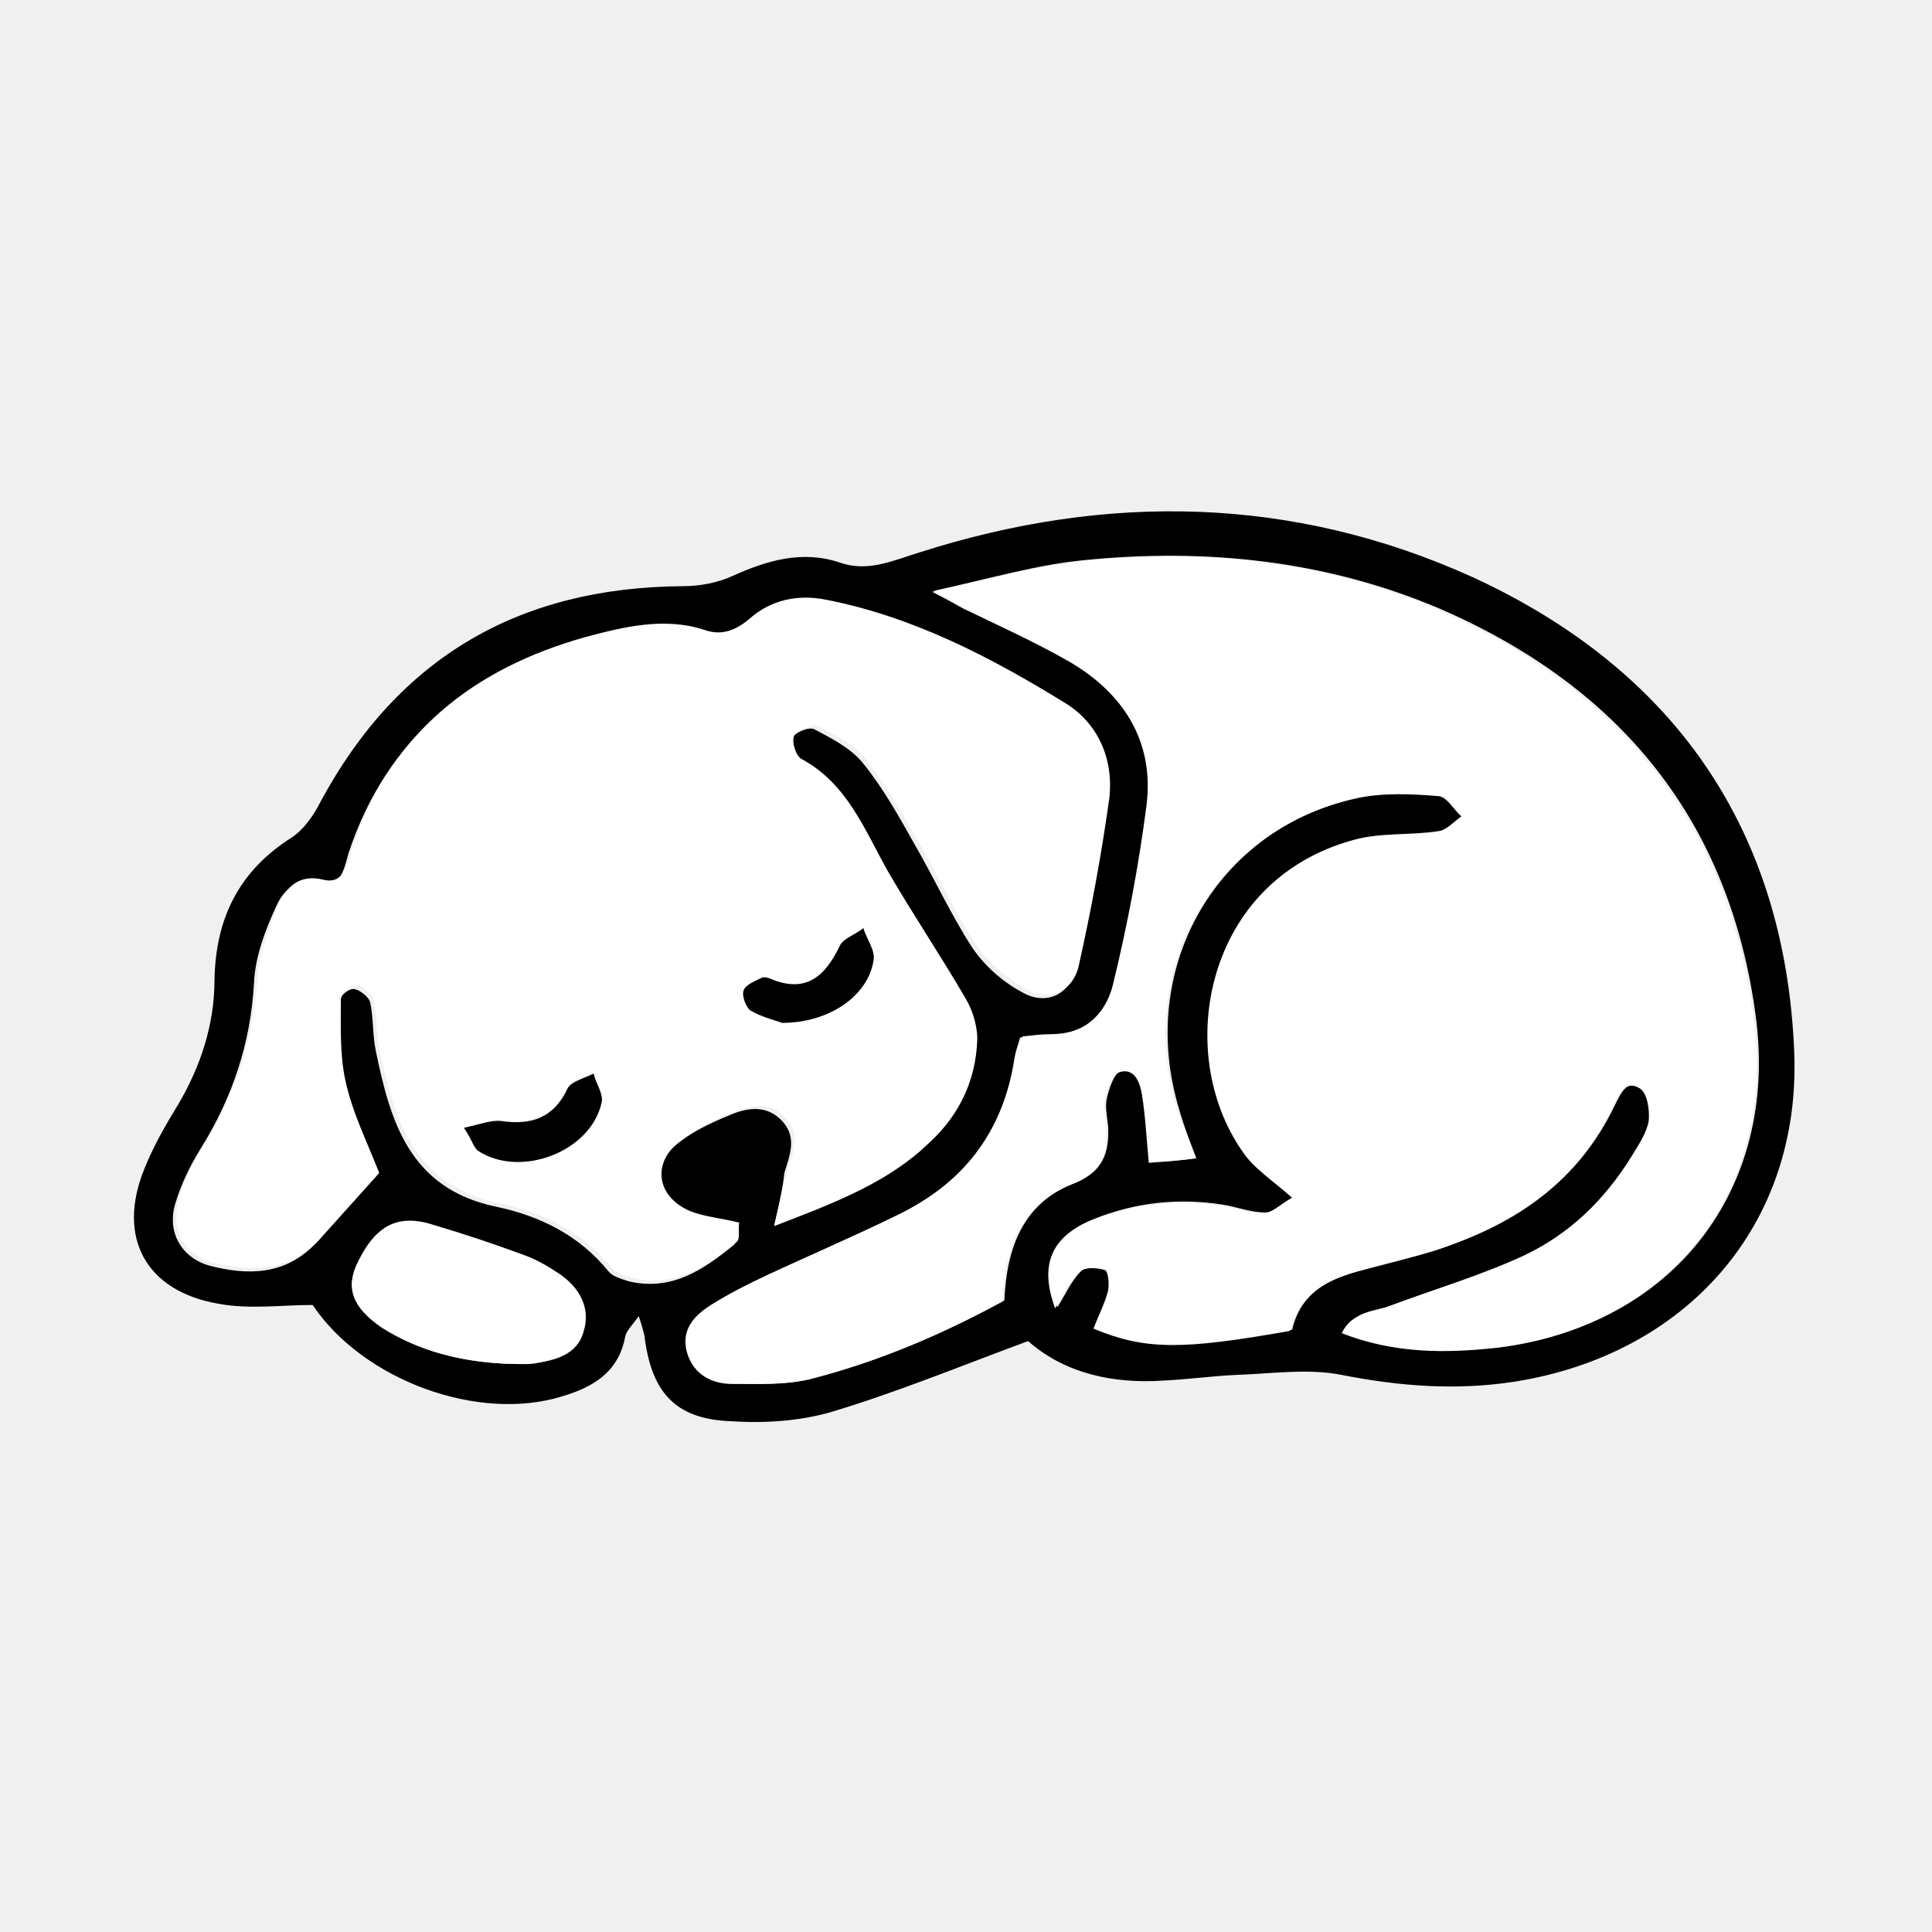
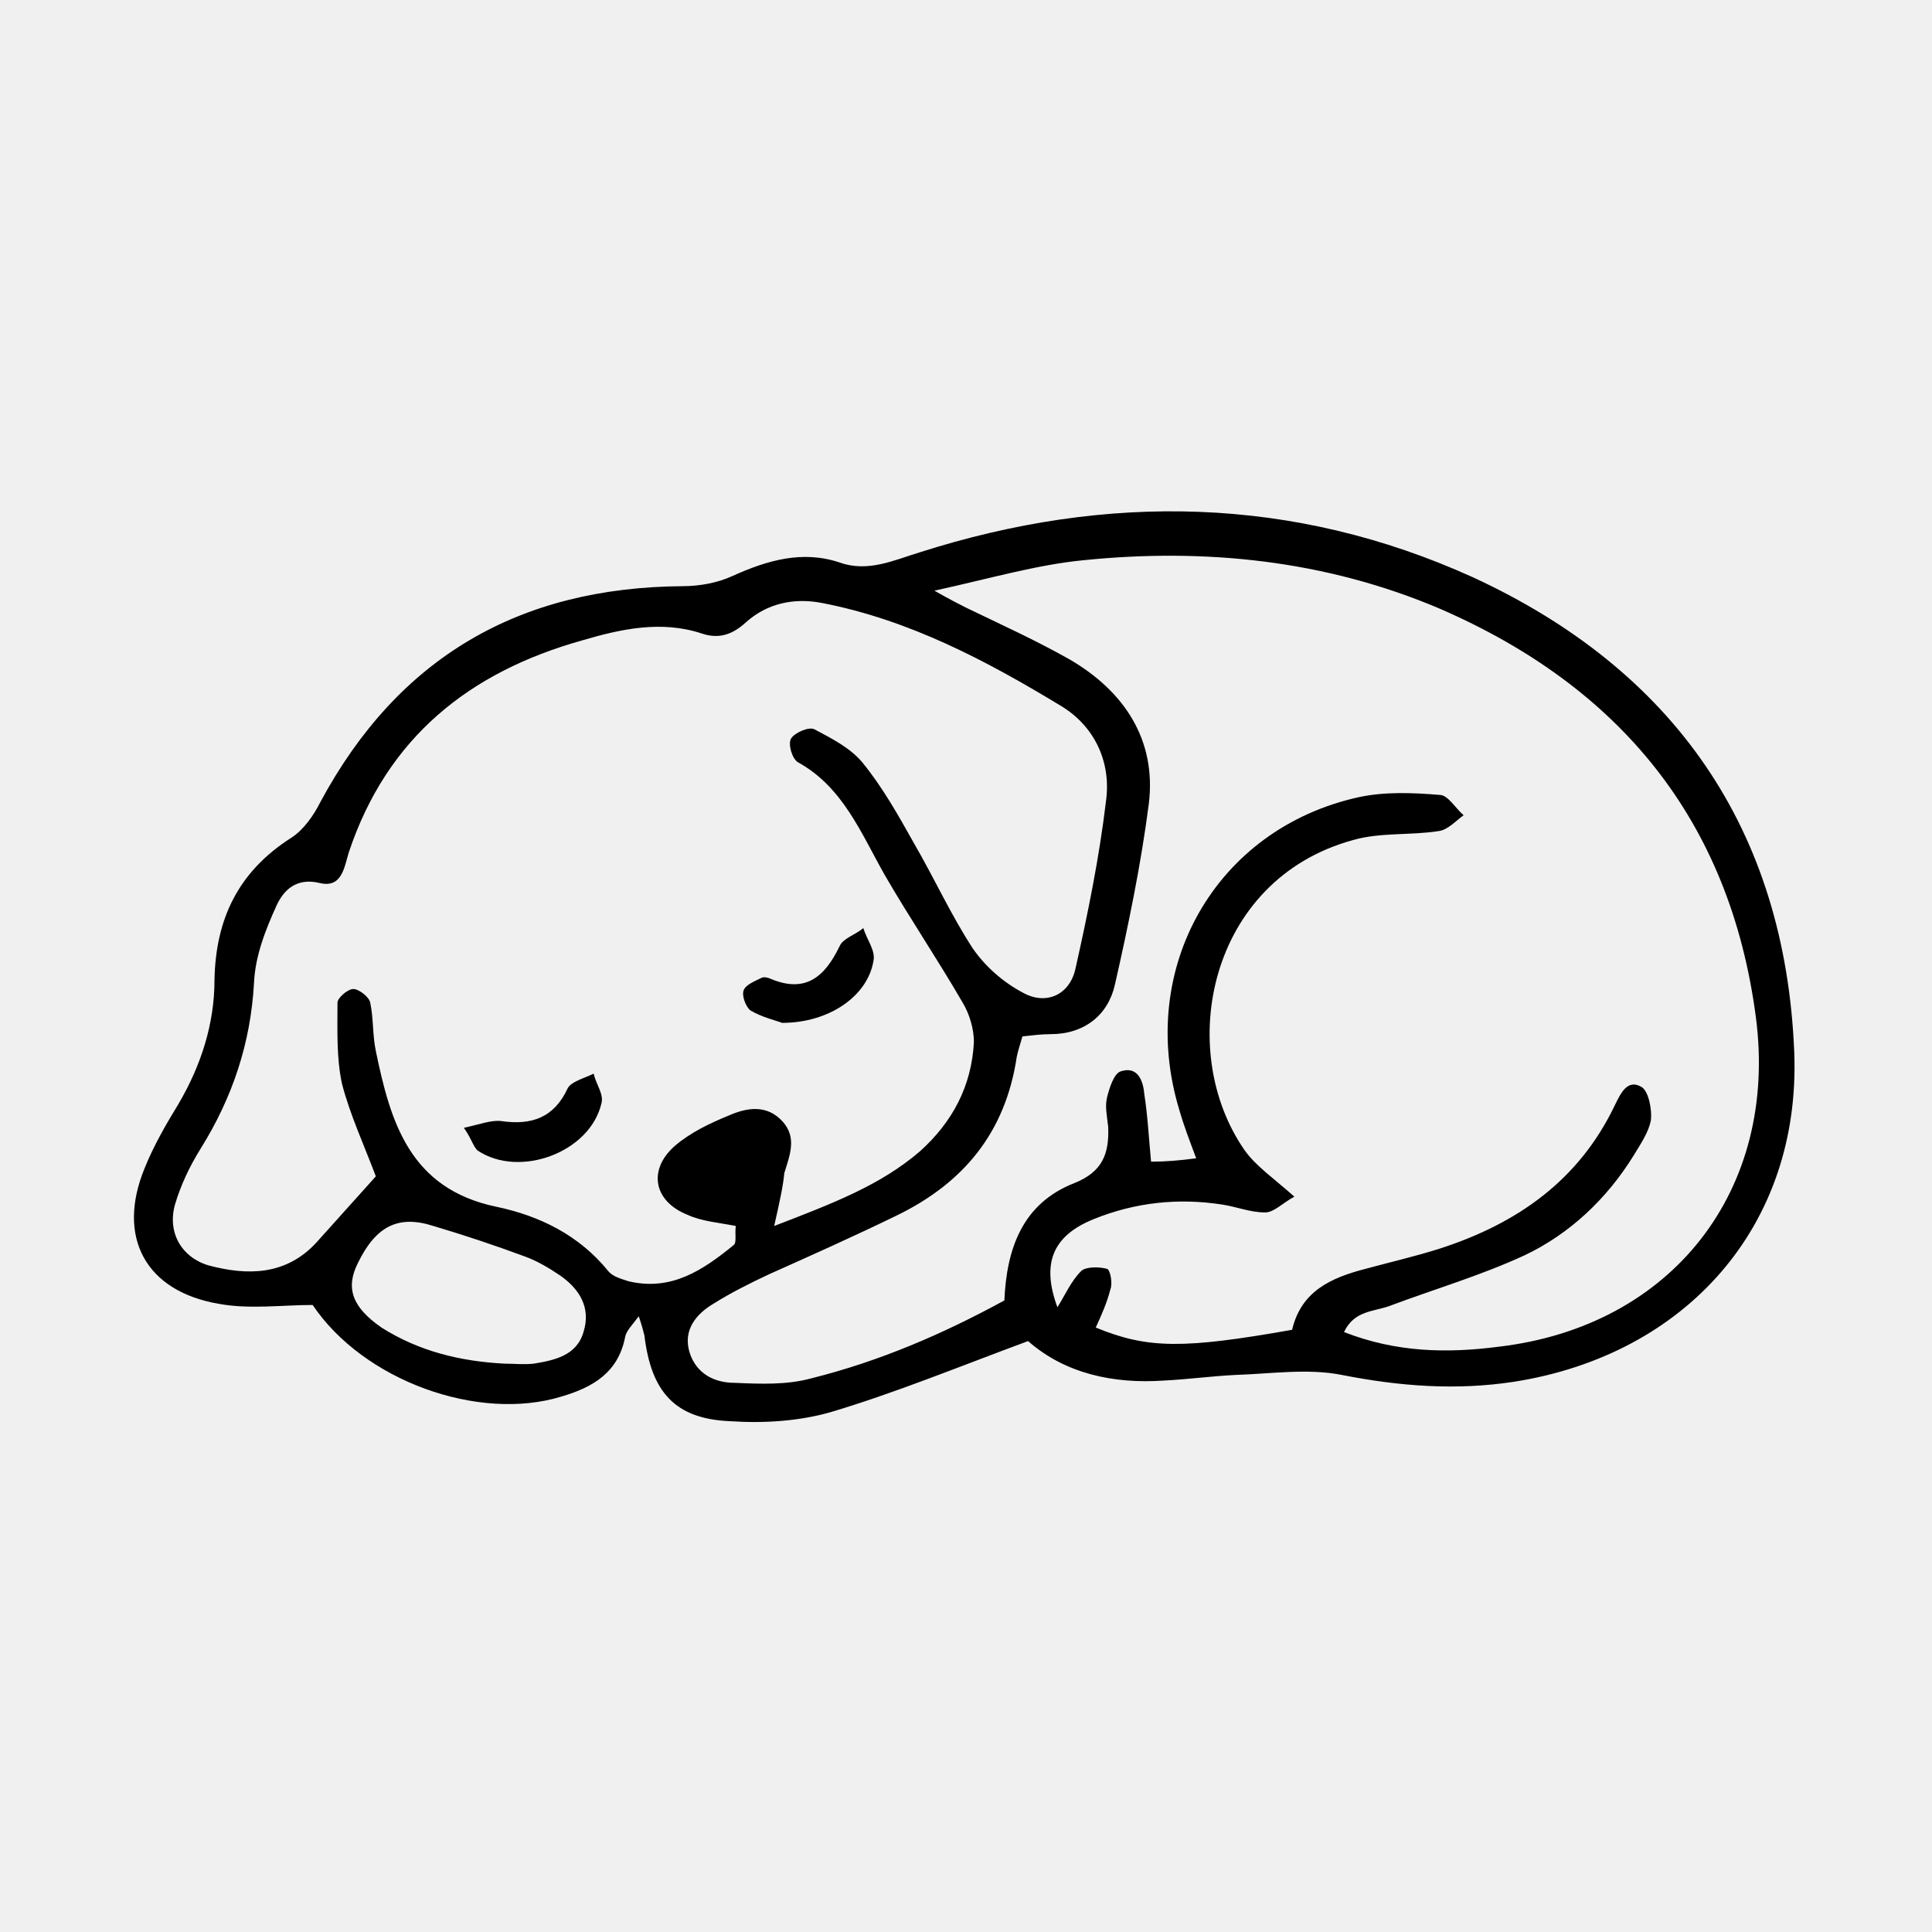
<svg xmlns="http://www.w3.org/2000/svg" viewBox="340.992 4.752 171.216 171.216">
  <g>
    <path d="M432.1,123.6c-6.2,2.3-11.8,4.6-17.5,6.3c-2.8,0.8-5.9,1-8.9,0.8c-4.9-0.2-7-2.6-7.6-7.6c-0.1-0.4-0.2-0.8-0.5-1.7   c-0.6,0.8-1.1,1.3-1.2,1.8c-0.6,3.2-2.9,4.5-5.6,5.3c-7.4,2.3-17.6-1.4-22.1-8.1c-2.7,0-5.6,0.4-8.3-0.1c-6.5-1.1-9.1-5.9-6.6-12   c0.8-2,1.9-3.9,3-5.7c2-3.4,3.2-7.1,3.2-11c0.1-5.4,2.1-9.6,6.8-12.6c1.1-0.7,2-2,2.6-3.2c6.9-12.8,17.6-19,32.1-19.1   c1.5,0,3.1-0.3,4.4-0.9c3.1-1.4,6.2-2.3,9.5-1.2c2.5,0.9,4.8-0.2,7.1-0.9c16.6-5.3,33.1-5,49,2.2c17.8,8.2,27.7,22.3,28.5,42.1   c0.6,15.4-9.6,26.8-24.8,29.2c-5.2,0.8-10.2,0.4-15.3-0.6c-3-0.6-6.3-0.1-9.4,0c-2.1,0.1-4.3,0.4-6.4,0.5   C439.7,127.4,435.4,126.5,432.1,123.6z M447,107.4c-0.6-1.6-1.1-2.9-1.5-4.3c-3.8-12.5,3.2-24.9,15.9-27.7c2.3-0.5,4.8-0.4,7.2-0.2   c0.7,0,1.4,1.2,2.1,1.8c-0.7,0.5-1.4,1.3-2.2,1.4c-2.5,0.4-5.2,0.1-7.6,0.8c-12.8,3.5-15.8,18.6-9.6,27.5c1,1.4,2.6,2.5,4.4,4.1   c-1.1,0.6-1.8,1.4-2.6,1.4c-1.3,0-2.5-0.5-3.8-0.7c-3.9-0.6-7.7-0.2-11.4,1.3c-3.7,1.5-4.6,4-3.2,7.8c0.7-1.1,1.2-2.3,2.1-3.2   c0.4-0.4,1.6-0.4,2.3-0.2c0.3,0.1,0.5,1.3,0.3,1.8c-0.3,1.2-0.8,2.3-1.3,3.4c4.6,1.9,7.8,1.9,17.4,0.2c0.8-3.4,3.4-4.6,6.5-5.4   c2.2-0.6,4.4-1.1,6.6-1.8c6.8-2.2,12.3-6,15.5-12.7c0.5-1,1.1-2.4,2.4-1.6c0.6,0.4,0.9,2,0.8,2.9c-0.2,1.1-0.9,2.1-1.5,3.1   c-2.4,3.9-5.7,7-9.7,8.9c-3.9,1.8-8,3-12,4.5c-1.4,0.5-3.1,0.4-4,2.3c4.6,1.8,9.1,1.9,13.7,1.3c15.4-1.8,24.8-13.9,22.8-29.2   c-2.3-17.5-12.1-29.3-28-36.2c-10.1-4.3-20.8-5.4-31.6-4.3c-4.1,0.4-8.2,1.6-13.2,2.7c1.6,0.9,2.2,1.2,2.8,1.5   c3.1,1.5,6.2,2.9,9.2,4.6c4.8,2.8,7.7,7.1,7,12.8c-0.7,5.4-1.8,10.7-3,16c-0.6,2.7-2.7,4.4-5.7,4.4c-0.8,0-1.6,0.1-2.5,0.2   c-0.2,0.7-0.4,1.3-0.5,1.8c-1,6.7-4.7,11.2-10.7,14.1c-3.7,1.8-7.5,3.5-11.3,5.2c-1.7,0.8-3.3,1.6-4.9,2.6   c-1.5,0.9-2.7,2.3-2.1,4.3c0.6,1.9,2.2,2.7,4,2.7c2.3,0.1,4.6,0.2,6.8-0.4c6-1.5,11.6-3.9,17.1-6.9c0.2-4.6,1.6-8.6,6.2-10.4   c2.5-1,3.1-2.6,3-5c-0.1-0.9-0.3-1.8-0.1-2.6c0.2-0.8,0.6-2.1,1.2-2.3c1.5-0.5,2,0.8,2.1,2c0.3,1.9,0.4,3.9,0.6,6   C444.3,107.7,445.5,107.6,447,107.4z M409.6,113.4c5.2-2,9.4-3.6,12.9-6.6c2.9-2.6,4.6-5.8,4.8-9.7c0-1.2-0.4-2.5-1-3.5   c-2.2-3.8-4.7-7.5-6.9-11.3c-2.1-3.7-3.7-7.8-7.7-10c-0.5-0.3-0.9-1.6-0.6-2.1c0.3-0.5,1.6-1.1,2.1-0.8c1.5,0.8,3.1,1.6,4.2,2.9   c1.8,2.2,3.2,4.7,4.6,7.2c1.8,3.1,3.3,6.4,5.2,9.3c1.1,1.6,2.7,3,4.4,3.9c2.1,1.2,4.2,0.2,4.7-2.1c1.1-4.9,2.1-9.8,2.7-14.8   c0.5-3.5-1-6.7-4-8.5c-6.6-4-13.4-7.6-21.1-9.1c-2.5-0.5-4.9,0-6.8,1.7c-1.2,1.1-2.4,1.5-3.9,1c-3.6-1.2-7.2-0.4-10.6,0.6   c-10,2.8-17.3,8.6-20.7,18.8c-0.4,1.3-0.6,3.2-2.6,2.7c-2.1-0.5-3.2,0.7-3.8,2c-1,2.2-1.9,4.5-2,6.9c-0.3,5.3-1.9,10.1-4.7,14.6   c-1,1.6-1.8,3.3-2.3,5c-0.7,2.5,0.6,4.7,3,5.4c3.4,0.9,6.8,0.9,9.5-2c1.8-2,3.6-4,5.3-5.9c-1.1-2.9-2.3-5.5-3-8.2   c-0.5-2.3-0.4-4.8-0.4-7.2c0-0.4,0.9-1.2,1.4-1.2c0.5,0,1.4,0.7,1.5,1.2c0.3,1.4,0.2,2.9,0.5,4.3c1.3,6.3,3,12.2,10.7,13.8   c3.8,0.8,7.3,2.5,9.9,5.7c0.4,0.5,1.2,0.7,1.8,0.9c3.8,0.9,6.6-1,9.3-3.2c0.3-0.2,0.1-1,0.2-1.7c-1.5-0.3-3-0.4-4.3-1   c-3-1.2-3.5-4-1.1-6.1c1.4-1.2,3.1-2,4.8-2.7c1.6-0.7,3.4-1,4.8,0.6c1.2,1.4,0.6,2.9,0.1,4.5C410.4,109.8,410.1,111.2,409.6,113.4z    M385.7,125.6c0.9,0,1.7,0.1,2.6,0c1.8-0.3,3.8-0.7,4.4-2.8c0.7-2.2-0.4-3.9-2.2-5.1c-0.9-0.6-1.9-1.2-3-1.6   c-2.7-1-5.4-1.9-8.1-2.7c-3.1-1-5.1,0-6.7,3.3c-1.1,2.2-0.5,3.9,2.1,5.7C378.1,124.5,381.8,125.4,385.7,125.6z" fill="rgb(0, 0, 0)" />
-     <path d="M447,107.4c-1.5,0.2-2.7,0.3-4.2,0.4c-0.2-2.1-0.3-4.1-0.6-6c-0.2-1.2-0.7-2.5-2.1-2c-0.6,0.2-1,1.5-1.2,2.3   c-0.2,0.8,0.1,1.7,0.1,2.6c0.2,2.4-0.4,4-3,5c-4.6,1.8-6,5.8-6.2,10.4c-5.5,3-11.2,5.4-17.1,6.9c-2.2,0.5-4.5,0.4-6.8,0.4   c-1.8,0-3.4-0.8-4-2.7c-0.6-2,0.5-3.3,2.1-4.3c1.6-1,3.2-1.8,4.9-2.6c3.8-1.8,7.6-3.4,11.3-5.2c6-2.8,9.7-7.4,10.7-14.1   c0.1-0.6,0.3-1.1,0.5-1.8c0.8-0.1,1.6-0.2,2.5-0.2c3,0,5-1.7,5.7-4.4c1.3-5.3,2.3-10.6,3-16c0.7-5.7-2.1-10-7-12.8   c-3-1.7-6.1-3.1-9.2-4.6c-0.6-0.3-1.2-0.7-2.8-1.5c5.1-1.1,9.1-2.3,13.2-2.7c10.8-1.1,21.5-0.1,31.6,4.3   c15.9,6.9,25.7,18.7,28,36.2c2,15.3-7.5,27.4-22.8,29.2c-4.6,0.5-9.1,0.5-13.7-1.3c0.9-1.9,2.6-1.7,4-2.3c4-1.5,8.1-2.7,12-4.5   c4.1-1.9,7.3-5,9.7-8.9c0.6-1,1.3-2,1.5-3.1c0.1-0.9-0.1-2.5-0.8-2.9c-1.3-0.8-1.9,0.6-2.4,1.6c-3.2,6.7-8.7,10.4-15.5,12.7   c-2.2,0.7-4.4,1.2-6.6,1.8c-3.1,0.8-5.7,2-6.5,5.4c-9.6,1.7-12.8,1.7-17.4-0.2c0.4-1.1,1-2.2,1.3-3.4c0.1-0.6,0-1.7-0.3-1.8   c-0.7-0.2-1.8-0.3-2.3,0.2c-0.9,0.8-1.4,2-2.1,3.2c-1.4-3.8-0.4-6.3,3.2-7.8c3.6-1.4,7.5-1.9,11.4-1.3c1.3,0.2,2.5,0.7,3.8,0.7   c0.8,0,1.5-0.8,2.6-1.4c-1.8-1.6-3.4-2.6-4.4-4.1c-6.2-8.9-3.2-24,9.6-27.5c2.4-0.7,5.1-0.4,7.6-0.8c0.8-0.1,1.5-0.9,2.2-1.4   c-0.7-0.6-1.3-1.8-2.1-1.8c-2.4-0.2-4.9-0.3-7.2,0.2c-12.7,2.8-19.7,15.2-15.9,27.7C445.8,104.5,446.4,105.8,447,107.4z" fill="rgb(255, 255, 255)" />
-     <path d="M409.6,113.4c0.5-2.2,0.8-3.6,1.2-5c0.5-1.5,1.1-3.1-0.1-4.5c-1.4-1.6-3.2-1.2-4.8-0.6   c-1.7,0.7-3.4,1.5-4.8,2.7c-2.4,2-1.8,4.9,1.1,6.1c1.3,0.5,2.7,0.6,4.3,1c-0.1,0.6,0.1,1.4-0.2,1.7c-2.7,2.2-5.5,4.1-9.3,3.2   c-0.7-0.2-1.4-0.4-1.8-0.9c-2.6-3.2-6.1-4.9-9.9-5.7c-7.7-1.6-9.4-7.5-10.7-13.8c-0.3-1.4-0.2-2.9-0.5-4.3c-0.1-0.5-1-1.2-1.5-1.2   c-0.5,0-1.4,0.8-1.4,1.2c0,2.4-0.1,4.9,0.4,7.2c0.6,2.8,1.9,5.4,3,8.2c-1.7,1.9-3.5,3.9-5.3,5.9c-2.7,2.9-6.1,2.9-9.5,2   c-2.5-0.7-3.7-2.8-3-5.4c0.5-1.8,1.3-3.5,2.3-5c2.8-4.5,4.3-9.3,4.7-14.6c0.1-2.3,1.1-4.7,2-6.9c0.6-1.3,1.7-2.5,3.8-2   c1.9,0.5,2.2-1.4,2.6-2.7c3.3-10.2,10.7-16,20.7-18.8c3.4-0.9,7-1.8,10.6-0.6c1.5,0.5,2.7,0,3.9-1c1.9-1.7,4.3-2.2,6.8-1.7   c7.7,1.5,14.6,5.1,21.1,9.1c3,1.8,4.4,5,4,8.5c-0.7,5-1.6,9.9-2.7,14.8c-0.5,2.3-2.6,3.3-4.7,2.1c-1.7-1-3.3-2.3-4.4-3.9   c-2-3-3.4-6.3-5.2-9.3c-1.4-2.5-2.9-5-4.6-7.2c-1-1.3-2.7-2.1-4.2-2.9c-0.5-0.2-1.8,0.3-2.1,0.8c-0.3,0.5,0.1,1.8,0.6,2.1   c4.1,2.2,5.6,6.3,7.7,10c2.2,3.8,4.7,7.5,6.9,11.3c0.6,1,1,2.4,1,3.5c-0.1,3.9-1.8,7.2-4.8,9.7C419,109.8,414.8,111.4,409.6,113.4z    M410.3,95.4c4.2-0.1,7.7-2.4,8.1-5.4c0.1-0.9-0.6-1.9-0.9-2.9c-0.7,0.5-1.8,0.9-2.1,1.6c-1.3,2.7-3,4.1-6.1,2.9   c-0.3-0.1-0.6-0.2-0.8-0.1c-0.6,0.3-1.4,0.6-1.6,1.1c-0.2,0.5,0.2,1.5,0.6,1.8C408.5,94.9,409.7,95.2,410.3,95.4z M382.1,104.7   c0.6,1,0.8,1.7,1.2,1.9c3.7,2.5,10,0.2,11-4.2c0.2-0.8-0.4-1.7-0.7-2.6c-0.8,0.4-2,0.6-2.3,1.3c-1.3,2.6-3.2,3.3-5.9,2.9   C384.5,103.9,383.5,104.4,382.1,104.7z" fill="rgb(255, 255, 255)" />
-     <path d="M385.7,125.6c-3.9-0.2-7.6-1.1-10.9-3.3c-2.6-1.8-3.2-3.5-2.1-5.7c1.6-3.3,3.6-4.3,6.7-3.3   c2.7,0.8,5.4,1.7,8.1,2.7c1.1,0.4,2.1,1,3,1.6c1.8,1.2,2.8,2.9,2.2,5.1c-0.6,2.1-2.5,2.5-4.4,2.8   C387.4,125.7,386.5,125.6,385.7,125.6z" fill="rgb(255, 255, 255)" />
+     <path d="M447,107.4c-1.5,0.2-2.7,0.3-4.2,0.4c-0.2-2.1-0.3-4.1-0.6-6c-0.2-1.2-0.7-2.5-2.1-2c-0.6,0.2-1,1.5-1.2,2.3   c-0.2,0.8,0.1,1.7,0.1,2.6c0.2,2.4-0.4,4-3,5c-4.6,1.8-6,5.8-6.2,10.4c-5.5,3-11.2,5.4-17.1,6.9c-2.2,0.5-4.5,0.4-6.8,0.4   c-1.8,0-3.4-0.8-4-2.7c-0.6-2,0.5-3.3,2.1-4.3c1.6-1,3.2-1.8,4.9-2.6c3.8-1.8,7.6-3.4,11.3-5.2c6-2.8,9.7-7.4,10.7-14.1   c0.1-0.6,0.3-1.1,0.5-1.8c0.8-0.1,1.6-0.2,2.5-0.2c3,0,5-1.7,5.7-4.4c1.3-5.3,2.3-10.6,3-16c0.7-5.7-2.1-10-7-12.8   c-3-1.7-6.1-3.1-9.2-4.6c-0.6-0.3-1.2-0.7-2.8-1.5c5.1-1.1,9.1-2.3,13.2-2.7c10.8-1.1,21.5-0.1,31.6,4.3   c15.9,6.9,25.7,18.7,28,36.2c2,15.3-7.5,27.4-22.8,29.2c-4.6,0.5-9.1,0.5-13.7-1.3c0.9-1.9,2.6-1.7,4-2.3c4-1.5,8.1-2.7,12-4.5   c4.1-1.9,7.3-5,9.7-8.9c0.6-1,1.3-2,1.5-3.1c0.1-0.9-0.1-2.5-0.8-2.9c-1.3-0.8-1.9,0.6-2.4,1.6c-3.2,6.7-8.7,10.4-15.5,12.7   c-2.2,0.7-4.4,1.2-6.6,1.8c-3.1,0.8-5.7,2-6.5,5.4c-9.6,1.7-12.8,1.7-17.4-0.2c0.4-1.1,1-2.2,1.3-3.4c0.1-0.6,0-1.7-0.3-1.8   c-0.7-0.2-1.8-0.3-2.3,0.2c-0.9,0.8-1.4,2-2.1,3.2c-1.4-3.8-0.4-6.3,3.2-7.8c3.6-1.4,7.5-1.9,11.4-1.3c1.3,0.2,2.5,0.7,3.8,0.7   c0.8,0,1.5-0.8,2.6-1.4c-1.8-1.6-3.4-2.6-4.4-4.1c-6.2-8.9-3.2-24,9.6-27.5c2.4-0.7,5.1-0.4,7.6-0.8c0.8-0.1,1.5-0.9,2.2-1.4   c-0.7-0.6-1.3-1.8-2.1-1.8c-2.4-0.2-4.9-0.3-7.2,0.2c-12.7,2.8-19.7,15.2-15.9,27.7C445.8,104.5,446.4,105.8,447,107.4z" fill="none" data-pawn-backing-fill="white" />
+     <path d="M409.6,113.4c0.5-2.2,0.8-3.6,1.2-5c0.5-1.5,1.1-3.1-0.1-4.5c-1.4-1.6-3.2-1.2-4.8-0.6   c-1.7,0.7-3.4,1.5-4.8,2.7c-2.4,2-1.8,4.9,1.1,6.1c1.3,0.5,2.7,0.6,4.3,1c-0.1,0.6,0.1,1.4-0.2,1.7c-2.7,2.2-5.5,4.1-9.3,3.2   c-0.7-0.2-1.4-0.4-1.8-0.9c-2.6-3.2-6.1-4.9-9.9-5.7c-7.7-1.6-9.4-7.5-10.7-13.8c-0.3-1.4-0.2-2.9-0.5-4.3c-0.1-0.5-1-1.2-1.5-1.2   c-0.5,0-1.4,0.8-1.4,1.2c0,2.4-0.1,4.9,0.4,7.2c0.6,2.8,1.9,5.4,3,8.2c-1.7,1.9-3.5,3.9-5.3,5.9c-2.7,2.9-6.1,2.9-9.5,2   c-2.5-0.7-3.7-2.8-3-5.4c0.5-1.8,1.3-3.5,2.3-5c2.8-4.5,4.3-9.3,4.7-14.6c0.1-2.3,1.1-4.7,2-6.9c0.6-1.3,1.7-2.5,3.8-2   c1.9,0.5,2.2-1.4,2.6-2.7c3.3-10.2,10.7-16,20.7-18.8c3.4-0.9,7-1.8,10.6-0.6c1.5,0.5,2.7,0,3.9-1c1.9-1.7,4.3-2.2,6.8-1.7   c7.7,1.5,14.6,5.1,21.1,9.1c3,1.8,4.4,5,4,8.5c-0.7,5-1.6,9.9-2.7,14.8c-0.5,2.3-2.6,3.3-4.7,2.1c-1.7-1-3.3-2.3-4.4-3.9   c-2-3-3.4-6.3-5.2-9.3c-1.4-2.5-2.9-5-4.6-7.2c-1-1.3-2.7-2.1-4.2-2.9c-0.5-0.2-1.8,0.3-2.1,0.8c-0.3,0.5,0.1,1.8,0.6,2.1   c4.1,2.2,5.6,6.3,7.7,10c2.2,3.8,4.7,7.5,6.9,11.3c0.6,1,1,2.4,1,3.5c-0.1,3.9-1.8,7.2-4.8,9.7C419,109.8,414.8,111.4,409.6,113.4z    M410.3,95.4c4.2-0.1,7.7-2.4,8.1-5.4c0.1-0.9-0.6-1.9-0.9-2.9c-0.7,0.5-1.8,0.9-2.1,1.6c-1.3,2.7-3,4.1-6.1,2.9   c-0.3-0.1-0.6-0.2-0.8-0.1c-0.6,0.3-1.4,0.6-1.6,1.1c-0.2,0.5,0.2,1.5,0.6,1.8C408.5,94.9,409.7,95.2,410.3,95.4z M382.1,104.7   c0.6,1,0.8,1.7,1.2,1.9c3.7,2.5,10,0.2,11-4.2c0.2-0.8-0.4-1.7-0.7-2.6c-0.8,0.4-2,0.6-2.3,1.3c-1.3,2.6-3.2,3.3-5.9,2.9   C384.5,103.9,383.5,104.4,382.1,104.7z" fill="none" data-pawn-backing-fill="white" />
+     <path d="M385.7,125.6c-3.9-0.2-7.6-1.1-10.9-3.3c-2.6-1.8-3.2-3.5-2.1-5.7c1.6-3.3,3.6-4.3,6.7-3.3   c2.7,0.8,5.4,1.7,8.1,2.7c1.1,0.4,2.1,1,3,1.6c1.8,1.2,2.8,2.9,2.2,5.1c-0.6,2.1-2.5,2.5-4.4,2.8   C387.4,125.7,386.5,125.6,385.7,125.6z" fill="none" data-pawn-backing-fill="white" />
    <path d="M410.3,95.4c-0.5-0.2-1.8-0.5-2.8-1.1c-0.4-0.3-0.8-1.3-0.6-1.8c0.2-0.5,1-0.8,1.6-1.1c0.2-0.1,0.6,0,0.8,0.1   c3.1,1.3,4.8-0.2,6.1-2.9c0.3-0.7,1.4-1,2.1-1.6c0.3,1,1.1,2,0.9,2.9C417.9,93,414.5,95.4,410.3,95.4z" fill="rgb(0, 0, 0)" />
    <path d="M382.1,104.7c1.4-0.3,2.4-0.7,3.3-0.6c2.7,0.4,4.7-0.3,5.9-2.9c0.3-0.6,1.5-0.9,2.3-1.3c0.2,0.9,0.9,1.8,0.7,2.6   c-1,4.4-7.3,6.7-11,4.2C382.9,106.3,382.8,105.7,382.1,104.7z" fill="rgb(0, 0, 0)" />
  </g>
</svg>
